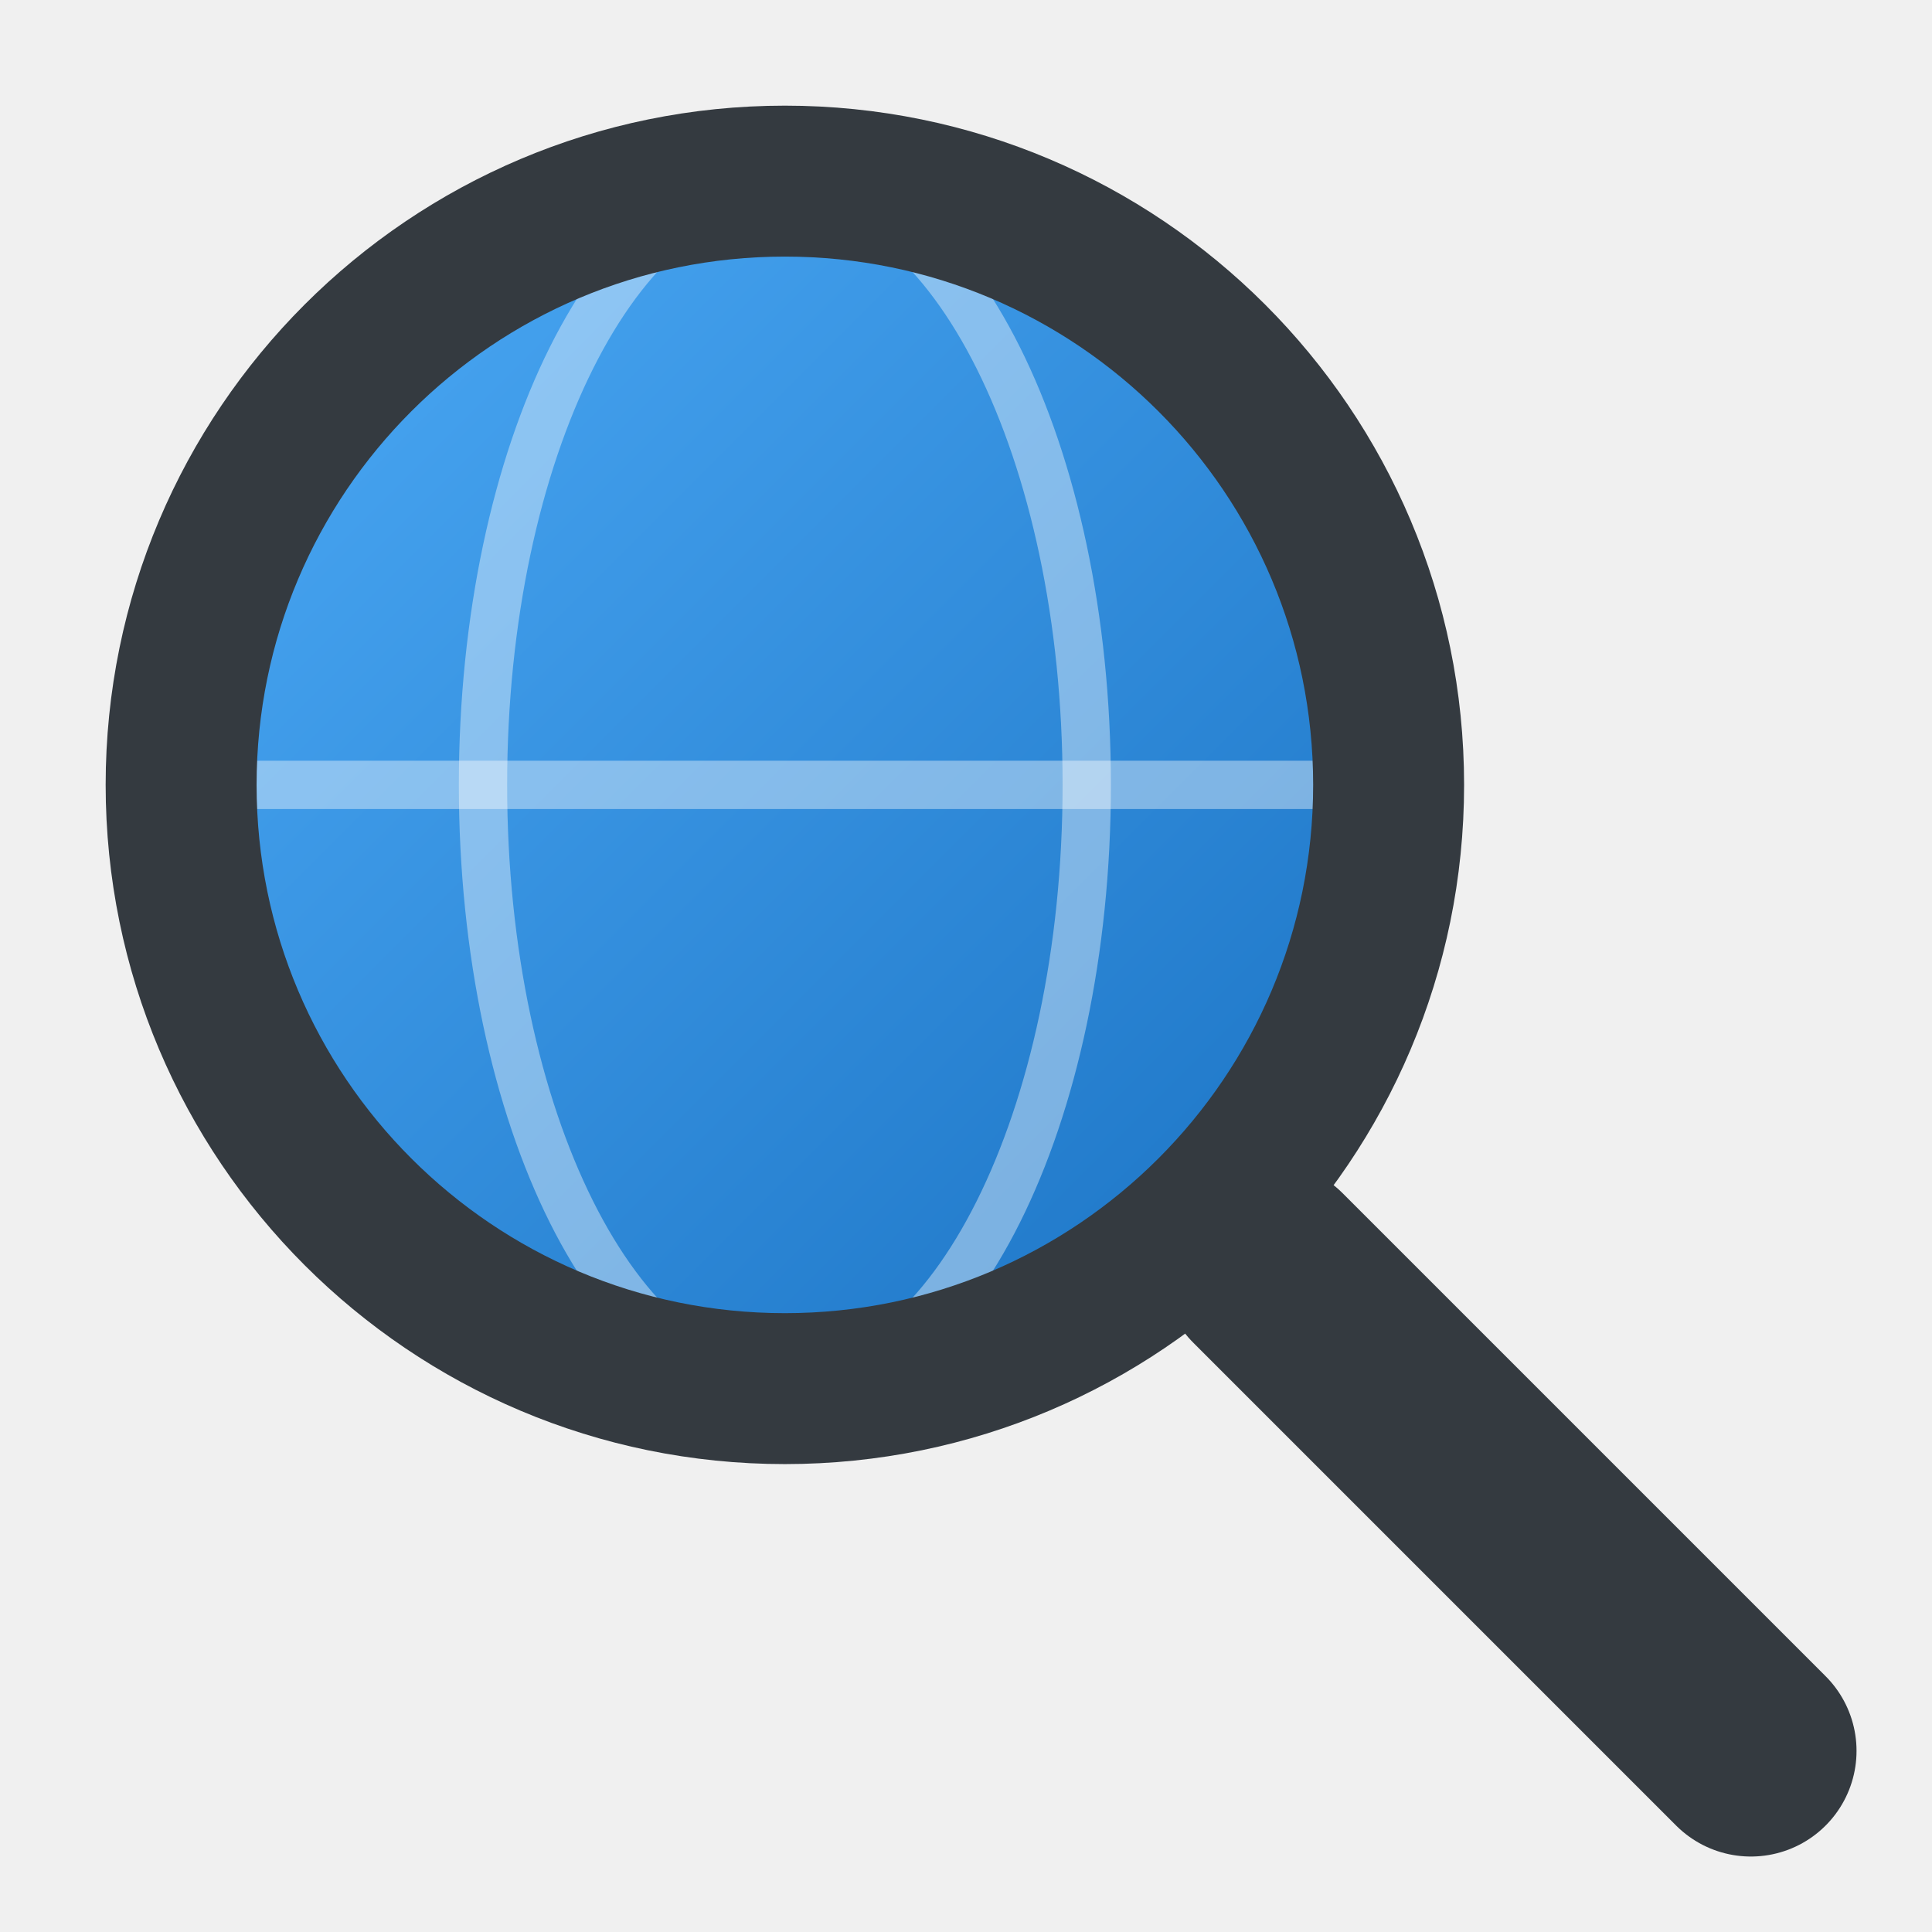
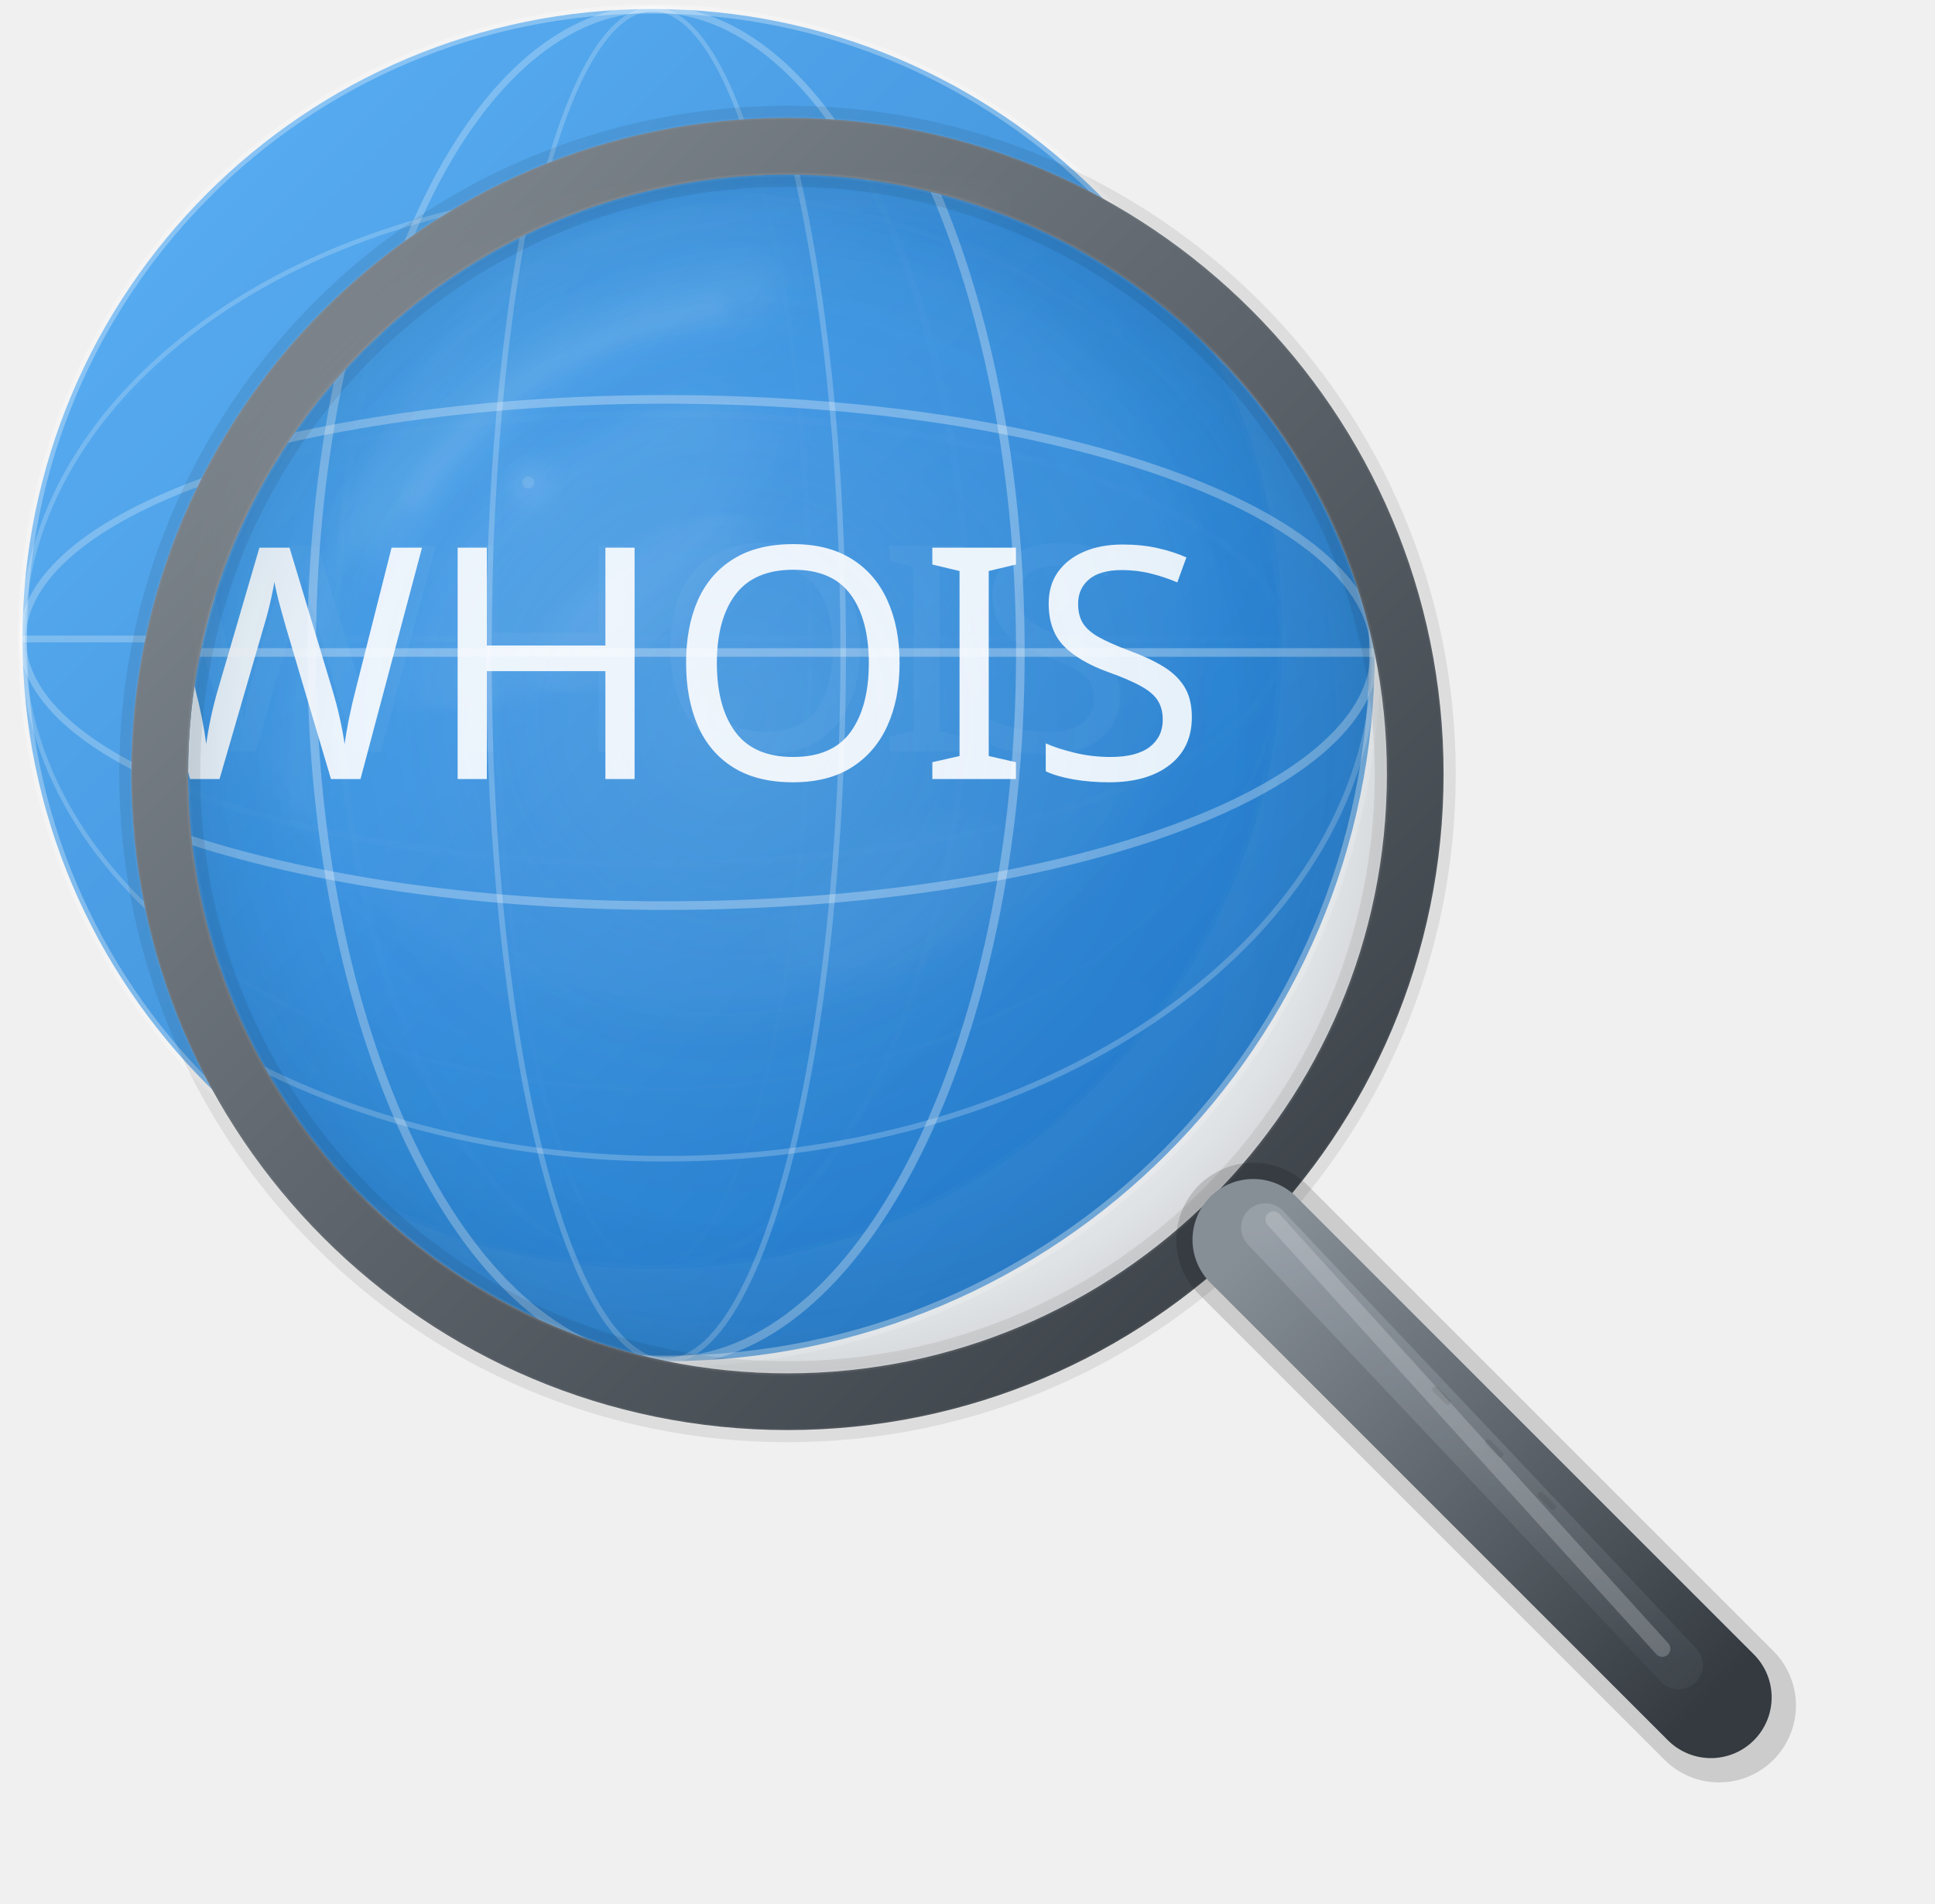
- <svg xmlns="http://www.w3.org/2000/svg" viewBox="0 0 32 32" width="32" height="32">
+ <svg xmlns="http://www.w3.org/2000/svg" viewBox="55 58 430 423" width="100%" height="100%" preserveAspectRatio="xMidYMid meet">
  <defs>
-     <linearGradient id="fg" x1="0%" y1="0%" x2="100%" y2="100%">
-       <stop offset="0%" style="stop-color:#4dabf7" />
-       <stop offset="100%" style="stop-color:#1971c2" />
+     <linearGradient id="globeGrad" x1="0%" y1="0%" x2="100%" y2="100%">
+       <stop offset="0%" style="stop-color:#4dabf7;stop-opacity:1" />
+       <stop offset="100%" style="stop-color:#1971c2;stop-opacity:1" />
    </linearGradient>
+     <linearGradient id="handleGrad" x1="0%" y1="0%" x2="100%" y2="100%">
+       <stop offset="0%" style="stop-color:#868e96" />
+       <stop offset="100%" style="stop-color:#343a40" />
+     </linearGradient>
+     <linearGradient id="handleHL" x1="0%" y1="0%" x2="0%" y2="100%">
+       <stop offset="0%" style="stop-color:#adb5bd" />
+       <stop offset="50%" style="stop-color:#868e96" />
+       <stop offset="100%" style="stop-color:#495057" />
+     </linearGradient>
+     <radialGradient id="glassBase" cx="45%" cy="45%" r="55%">
+       <stop offset="0%" style="stop-color:#ffffff;stop-opacity:0.12" />
+       <stop offset="50%" style="stop-color:#dbe4ff;stop-opacity:0.05" />
+       <stop offset="100%" style="stop-color:#1971c2;stop-opacity:0.03" />
+     </radialGradient>
+     <radialGradient id="glassEdge" cx="50%" cy="50%" r="50%">
+       <stop offset="75%" style="stop-color:transparent" />
+       <stop offset="92%" style="stop-color:rgba(0,0,0,0.04)" />
+       <stop offset="100%" style="stop-color:rgba(0,0,0,0.08)" />
+     </radialGradient>
+     <filter id="softBlur" x="-50%" y="-50%" width="200%" height="200%">
+       <feGaussianBlur stdDeviation="3" />
+     </filter>
+     <filter id="softerBlur" x="-50%" y="-50%" width="200%" height="200%">
+       <feGaussianBlur stdDeviation="5" />
+     </filter>
+     <filter id="glowBlur" x="-50%" y="-50%" width="200%" height="200%">
+       <feGaussianBlur stdDeviation="2" />
+     </filter>
+     <linearGradient id="reflGrad" x1="0%" y1="0%" x2="100%" y2="100%">
+       <stop offset="0%" style="stop-color:#fff;stop-opacity:0" />
+       <stop offset="15%" style="stop-color:#fff;stop-opacity:0.05" />
+       <stop offset="35%" style="stop-color:#fff;stop-opacity:0.25" />
+       <stop offset="50%" style="stop-color:#fff;stop-opacity:0.3" />
+       <stop offset="65%" style="stop-color:#fff;stop-opacity:0.25" />
+       <stop offset="85%" style="stop-color:#fff;stop-opacity:0.05" />
+       <stop offset="100%" style="stop-color:#fff;stop-opacity:0" />
+     </linearGradient>
+     <style>
+       /* Magnifying glass searching motion — smooth figure-8 loop */
+       @keyframes search {
+         0%    { transform: translate(0, 0); }
+         6.25% { transform: translate(14px, -8px); }
+         12.5% { transform: translate(25px, -12px); }
+         18.75%{ transform: translate(30px, -4px); }
+         25%   { transform: translate(28px, 8px); }
+         31.25%{ transform: translate(18px, 20px); }
+         37.5% { transform: translate(5px, 26px); }
+         43.75%{ transform: translate(-8px, 24px); }
+         50%   { transform: translate(-18px, 16px); }
+         56.25%{ transform: translate(-24px, 4px); }
+         62.5% { transform: translate(-22px, -8px); }
+         68.75%{ transform: translate(-16px, -16px); }
+         75%   { transform: translate(-6px, -20px); }
+         81.25%{ transform: translate(6px, -18px); }
+         87.5% { transform: translate(12px, -12px); }
+         93.75%{ transform: translate(8px, -5px); }
+         100%  { transform: translate(0, 0); }
+       }
+ 
+       /* Reflection shimmer - light moving across glass */
+       @keyframes shimmer {
+         0%, 100% { opacity: 0.2; transform: translate(0, 0); }
+         50% { opacity: 0.45; transform: translate(3px, -3px); }
+       }
+ 
+       /* Secondary reflection drift */
+       @keyframes shimmer2 {
+         0%, 100% { opacity: 0.06; }
+         40% { opacity: 0.14; }
+         70% { opacity: 0.04; }
+       }
+ 
+       /* Specular highlight twinkle */
+       @keyframes twinkle {
+         0%, 100% { opacity: 0.8; }
+         50% { opacity: 1; }
+       }
+ 
+       /* Edge glow */
+       @keyframes edgePulse {
+         0%, 100% { opacity: 0.6; }
+         50% { opacity: 1; }
+       }
+ 
+       .mag-group {
+         animation: search 6s linear infinite;
+         transform-origin: 230px 230px;
+       }
+       /* Reverse of search — keeps magnified content stationary in world space */
+       @keyframes searchReverse {
+         0%    { transform: translate(0, 0); }
+         6.25% { transform: translate(-14px, 8px); }
+         12.5% { transform: translate(-25px, 12px); }
+         18.75%{ transform: translate(-30px, 4px); }
+         25%   { transform: translate(-28px, -8px); }
+         31.25%{ transform: translate(-18px, -20px); }
+         37.5% { transform: translate(-5px, -26px); }
+         43.75%{ transform: translate(8px, -24px); }
+         50%   { transform: translate(18px, -16px); }
+         56.25%{ transform: translate(24px, -4px); }
+         62.5% { transform: translate(22px, 8px); }
+         68.75%{ transform: translate(16px, 16px); }
+         75%   { transform: translate(6px, 20px); }
+         81.25%{ transform: translate(-6px, 18px); }
+         87.5% { transform: translate(-12px, 12px); }
+         93.75%{ transform: translate(-8px, 5px); }
+         100%  { transform: translate(0, 0); }
+       }
+       .mag-rev {
+         animation: searchReverse 6s linear infinite;
+         transform-origin: 230px 230px;
+       }
+       .refl-main { animation: shimmer 3.5s ease-in-out infinite; }
+       .refl-sec { animation: shimmer2 4s ease-in-out infinite; }
+       .spec-dot { animation: twinkle 2.5s ease-in-out infinite; }
+       .edge-hl { animation: edgePulse 3s ease-in-out infinite; }
+     </style>
  </defs>
-   <circle cx="13" cy="13" r="10" fill="url(#fg)" />
-   <ellipse cx="13" cy="13" rx="5" ry="10" fill="none" stroke="#fff" stroke-width="0.8" opacity="0.4" />
-   <line x1="3" y1="13" x2="23" y2="13" stroke="#fff" stroke-width="0.8" opacity="0.4" />
-   <circle cx="13" cy="13" r="10" fill="none" stroke="#343a40" stroke-width="2.5" />
-   <line x1="21" y1="21" x2="29" y2="29" stroke="#343a40" stroke-width="3.5" stroke-linecap="round" />
+   <circle cx="200" cy="200" r="140" fill="url(#globeGrad)" opacity="0.9" />
+   <ellipse cx="200" cy="200" rx="140" ry="140" fill="none" stroke="#fff" stroke-width="2" opacity="0.3" />
+   <ellipse cx="200" cy="200" rx="70" ry="140" fill="none" stroke="#fff" stroke-width="1.5" opacity="0.25" />
+   <ellipse cx="200" cy="200" rx="35" ry="140" fill="none" stroke="#fff" stroke-width="1" opacity="0.2" />
+   <ellipse cx="200" cy="200" rx="140" ry="50" fill="none" stroke="#fff" stroke-width="1.5" opacity="0.25" />
+   <ellipse cx="200" cy="200" rx="140" ry="100" fill="none" stroke="#fff" stroke-width="1" opacity="0.2" />
+   <line x1="60" y1="200" x2="340" y2="200" stroke="#fff" stroke-width="1.5" opacity="0.25" />
+   <text x="200" y="225" text-anchor="middle" fill="#fff" font-family="'Segoe UI', system-ui, sans-serif" font-size="64" font-weight="400" opacity="0.8">WHOIS</text>
+   <g class="mag-group">
+     <g transform="translate(23, 23) scale(0.9)">
+       <clipPath id="lensClip">
+         <circle cx="230" cy="230" r="148" />
+       </clipPath>
+       <g clip-path="url(#lensClip)">
+         <g class="mag-rev">
+           <g transform="translate(-50, -50) scale(1.25)">
+             <circle cx="200" cy="200" r="140" fill="url(#globeGrad)" opacity="0.95" />
+             <ellipse cx="200" cy="200" rx="140" ry="140" fill="none" stroke="#fff" stroke-width="2.2" opacity="0.35" />
+             <ellipse cx="200" cy="200" rx="70" ry="140" fill="none" stroke="#fff" stroke-width="1.7" opacity="0.3" />
+             <ellipse cx="200" cy="200" rx="35" ry="140" fill="none" stroke="#fff" stroke-width="1.1" opacity="0.22" />
+             <ellipse cx="200" cy="200" rx="140" ry="50" fill="none" stroke="#fff" stroke-width="1.7" opacity="0.3" />
+             <ellipse cx="200" cy="200" rx="140" ry="100" fill="none" stroke="#fff" stroke-width="1.1" opacity="0.22" />
+             <line x1="60" y1="200" x2="340" y2="200" stroke="#fff" stroke-width="1.7" opacity="0.3" />
+             <text x="200" y="225" text-anchor="middle" fill="#fff" font-family="'Segoe UI', system-ui, sans-serif" font-size="64" font-weight="500" opacity="0.9">WHOIS</text>
+           </g>
+         </g>
+       </g>
+       <circle cx="230" cy="230" r="155" fill="none" stroke="rgba(0,0,0,0.08)" stroke-width="20" />
+       <circle cx="230" cy="230" r="155" fill="none" stroke="url(#handleGrad)" stroke-width="14" />
+       <circle cx="230" cy="230" r="148" fill="none" stroke="rgba(255,255,255,0.06)" stroke-width="1" />
+       <circle cx="230" cy="230" r="162" fill="none" stroke="rgba(255,255,255,0.05)" stroke-width="0.7" />
+       <circle cx="230" cy="230" r="148" fill="url(#glassBase)" />
+       <circle cx="230" cy="230" r="148" fill="url(#glassEdge)" />
+       <path d="M 130 170 Q 160 118, 220 110" fill="none" stroke="url(#reflGrad)" stroke-width="16" stroke-linecap="round" class="refl-main" opacity="0.25" filter="url(#softerBlur)" />
+       <path d="M 138 162 Q 164 122, 212 115" fill="none" stroke="url(#reflGrad)" stroke-width="6" stroke-linecap="round" class="refl-main" opacity="0.2" filter="url(#glowBlur)" />
+       <path d="M 148 180 Q 170 148, 210 138" fill="none" stroke="url(#reflGrad)" stroke-width="8" stroke-linecap="round" class="refl-main" opacity="0.12" filter="url(#softerBlur)" />
+       <ellipse cx="180" cy="176" rx="55" ry="20" fill="#fff" opacity="0.05" transform="rotate(-40 180 176)" class="refl-sec" filter="url(#softerBlur)" />
+       <ellipse cx="195" cy="188" rx="32" ry="11" fill="#fff" opacity="0.04" transform="rotate(-40 195 188)" class="refl-sec" filter="url(#softBlur)" />
+       <circle cx="166" cy="158" r="10" fill="#fff" opacity="0.03" filter="url(#softerBlur)" />
+       <circle cx="166" cy="158" r="5" fill="#fff" opacity="0.06" filter="url(#glowBlur)" />
+       <circle cx="166" cy="158" r="1.5" fill="#fff" opacity="0.12" />
+       <path d="M 115 210 Q 120 155, 175 110" fill="none" stroke="#fff" stroke-width="3" stroke-linecap="round" opacity="0.04" filter="url(#softerBlur)" />
+       <path d="M 280 298 Q 308 310, 315 285" fill="none" stroke="url(#reflGrad)" stroke-width="6" stroke-linecap="round" opacity="0.04" filter="url(#softerBlur)" />
+       <ellipse cx="210" cy="190" rx="120" ry="100" fill="#fff" opacity="0.03" filter="url(#softerBlur)" />
+       <path d="M 110 240 Q 105 170, 160 110 Q 210 82, 280 90" fill="none" stroke="#fff" stroke-width="2.5" stroke-linecap="round" opacity="0.07" filter="url(#softBlur)" />
+       <path d="M 340 260 Q 350 310, 310 345" fill="none" stroke="#fff" stroke-width="1.5" stroke-linecap="round" opacity="0.025" filter="url(#softBlur)" />
+       <ellipse cx="255" cy="260" rx="30" ry="15" fill="#fff" opacity="0.02" transform="rotate(-30 255 260)" filter="url(#softerBlur)" />
+       <line x1="345" y1="345" x2="460" y2="460" stroke="rgba(0,0,0,0.15)" stroke-width="38" stroke-linecap="round" />
+       <line x1="345" y1="345" x2="458" y2="458" stroke="url(#handleGrad)" stroke-width="30" stroke-linecap="round" />
+       <line x1="348" y1="342" x2="450" y2="450" stroke="url(#handleHL)" stroke-width="12" stroke-linecap="round" opacity="0.45" />
+       <line x1="350" y1="340" x2="446" y2="446" stroke="#dee2e6" stroke-width="4" stroke-linecap="round" opacity="0.25" />
+       <line x1="390" y1="382" x2="393" y2="385" stroke="rgba(0,0,0,0.08)" stroke-width="1.5" stroke-linecap="round" />
+       <line x1="403" y1="395" x2="406" y2="398" stroke="rgba(0,0,0,0.08)" stroke-width="1.5" stroke-linecap="round" />
+       <line x1="416" y1="408" x2="419" y2="411" stroke="rgba(0,0,0,0.08)" stroke-width="1.5" stroke-linecap="round" />
+     </g>
+   </g>
</svg>
